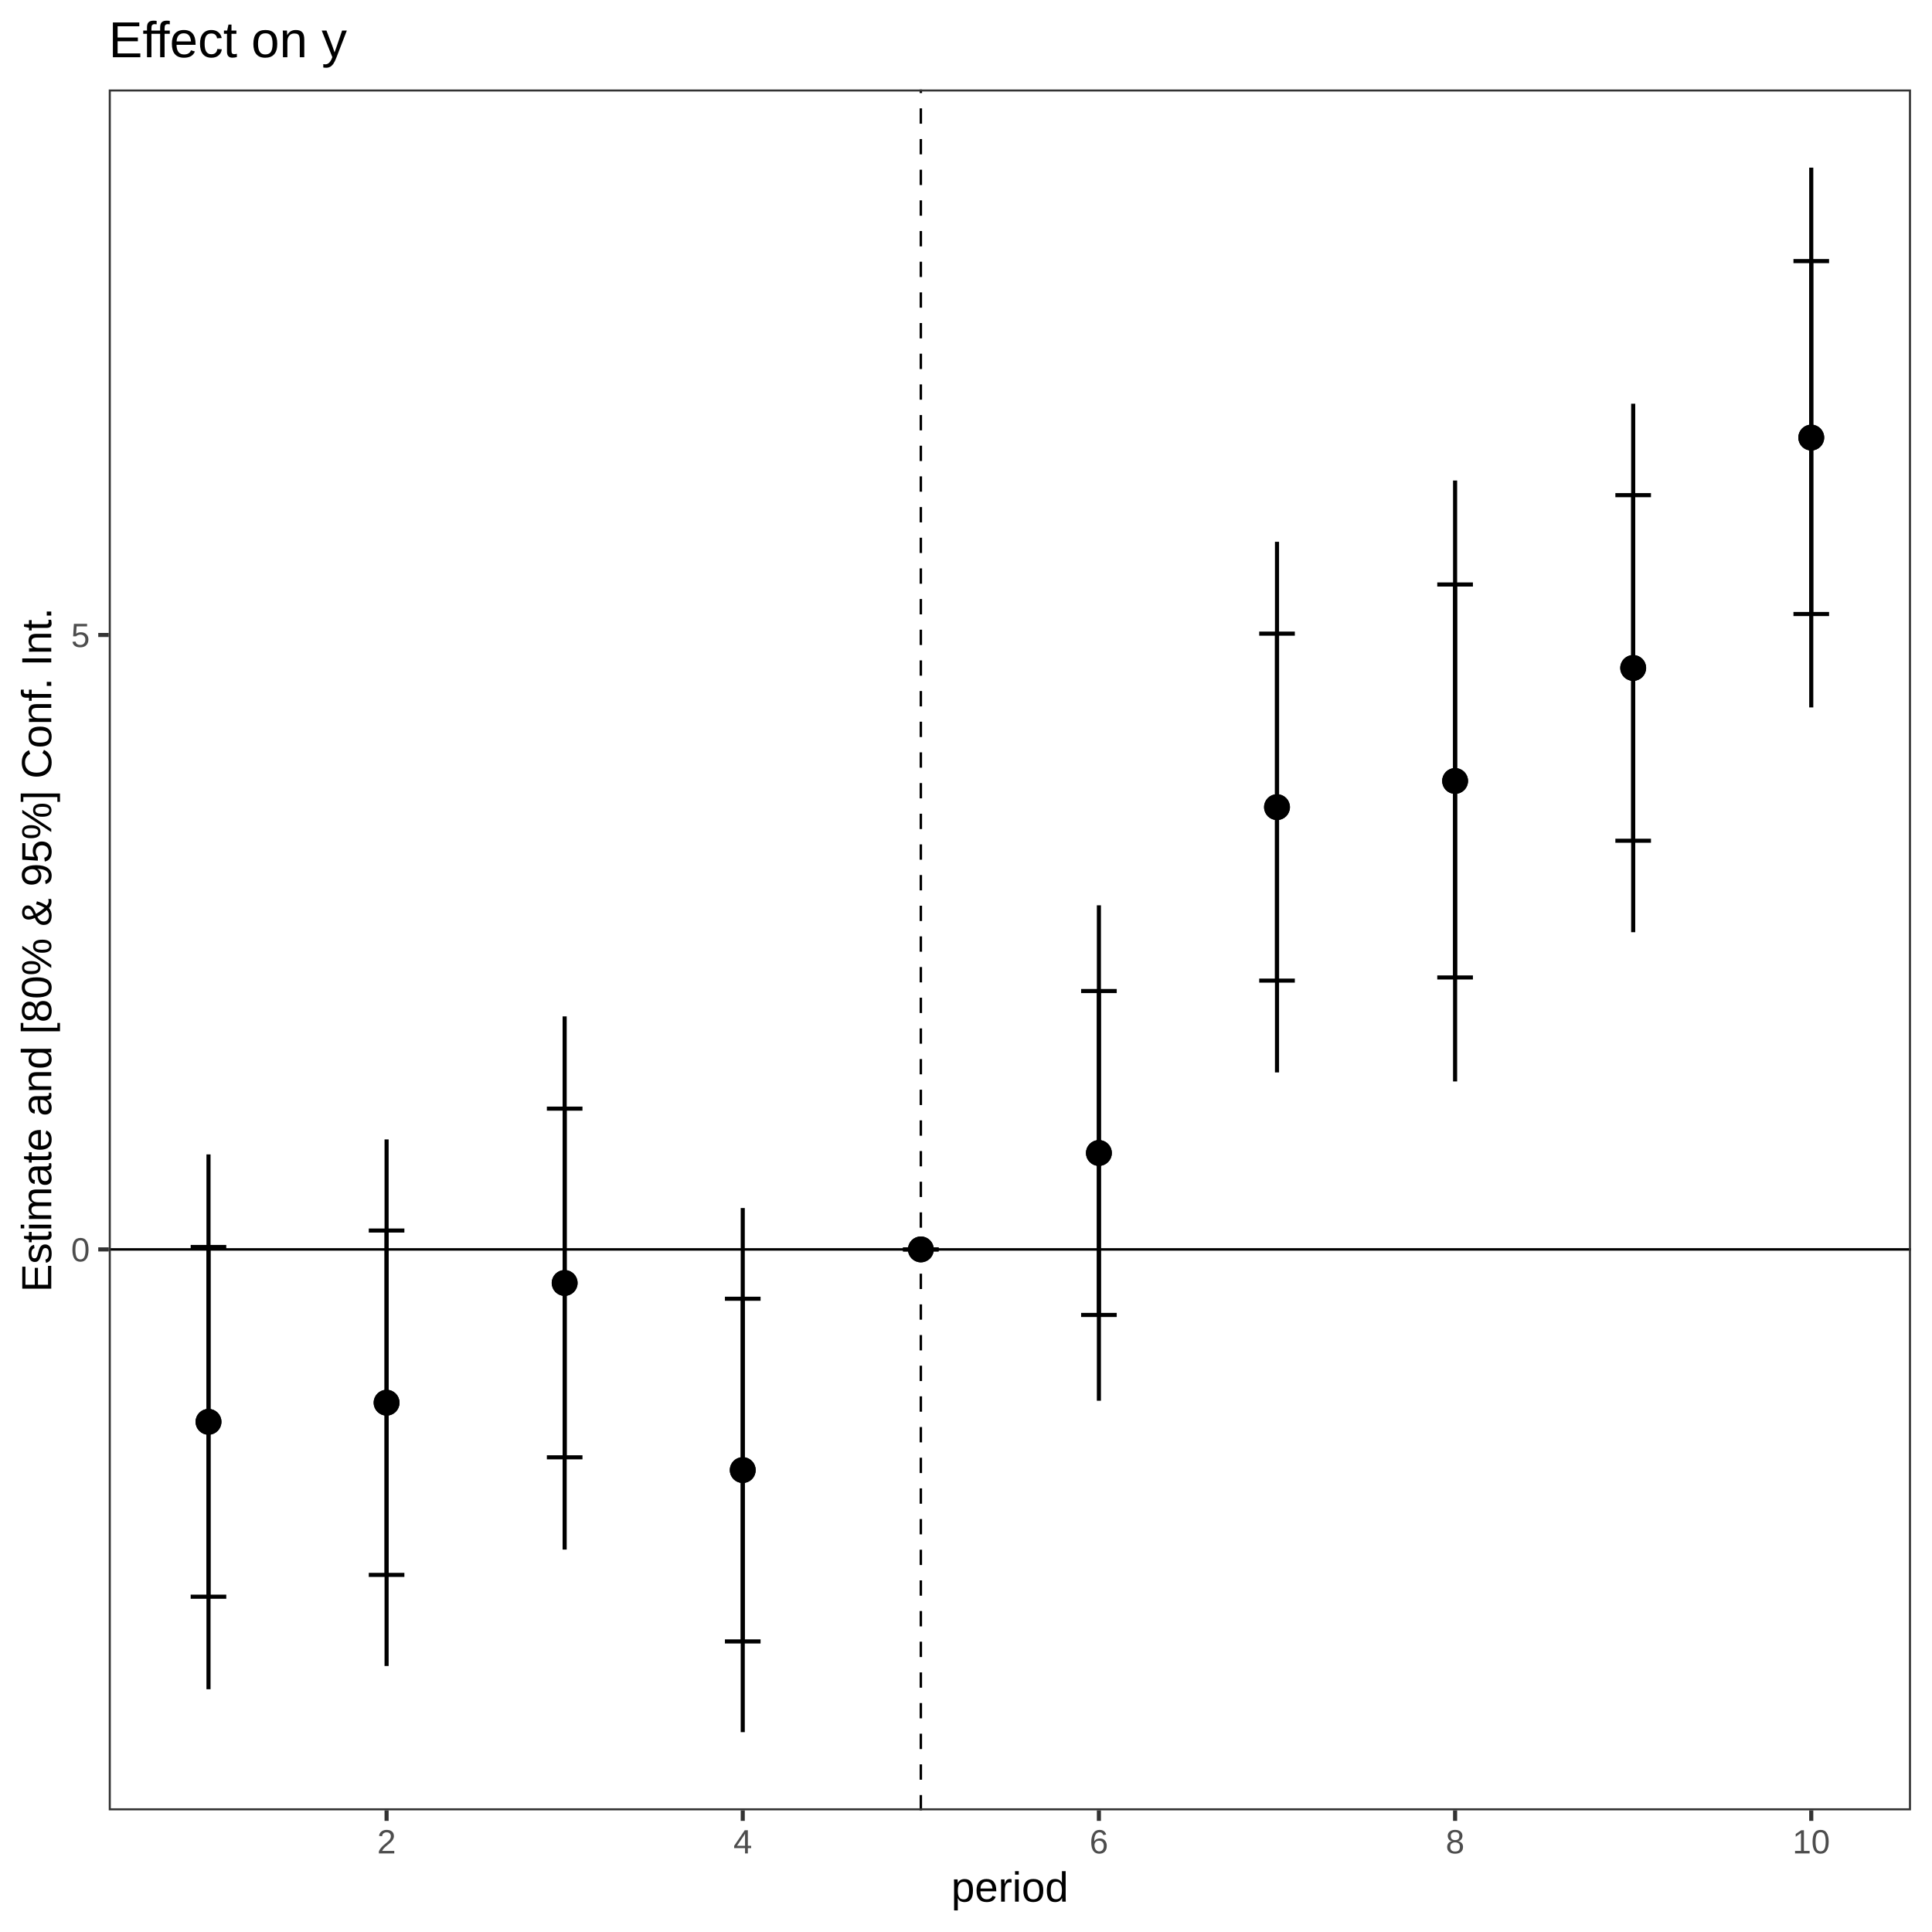
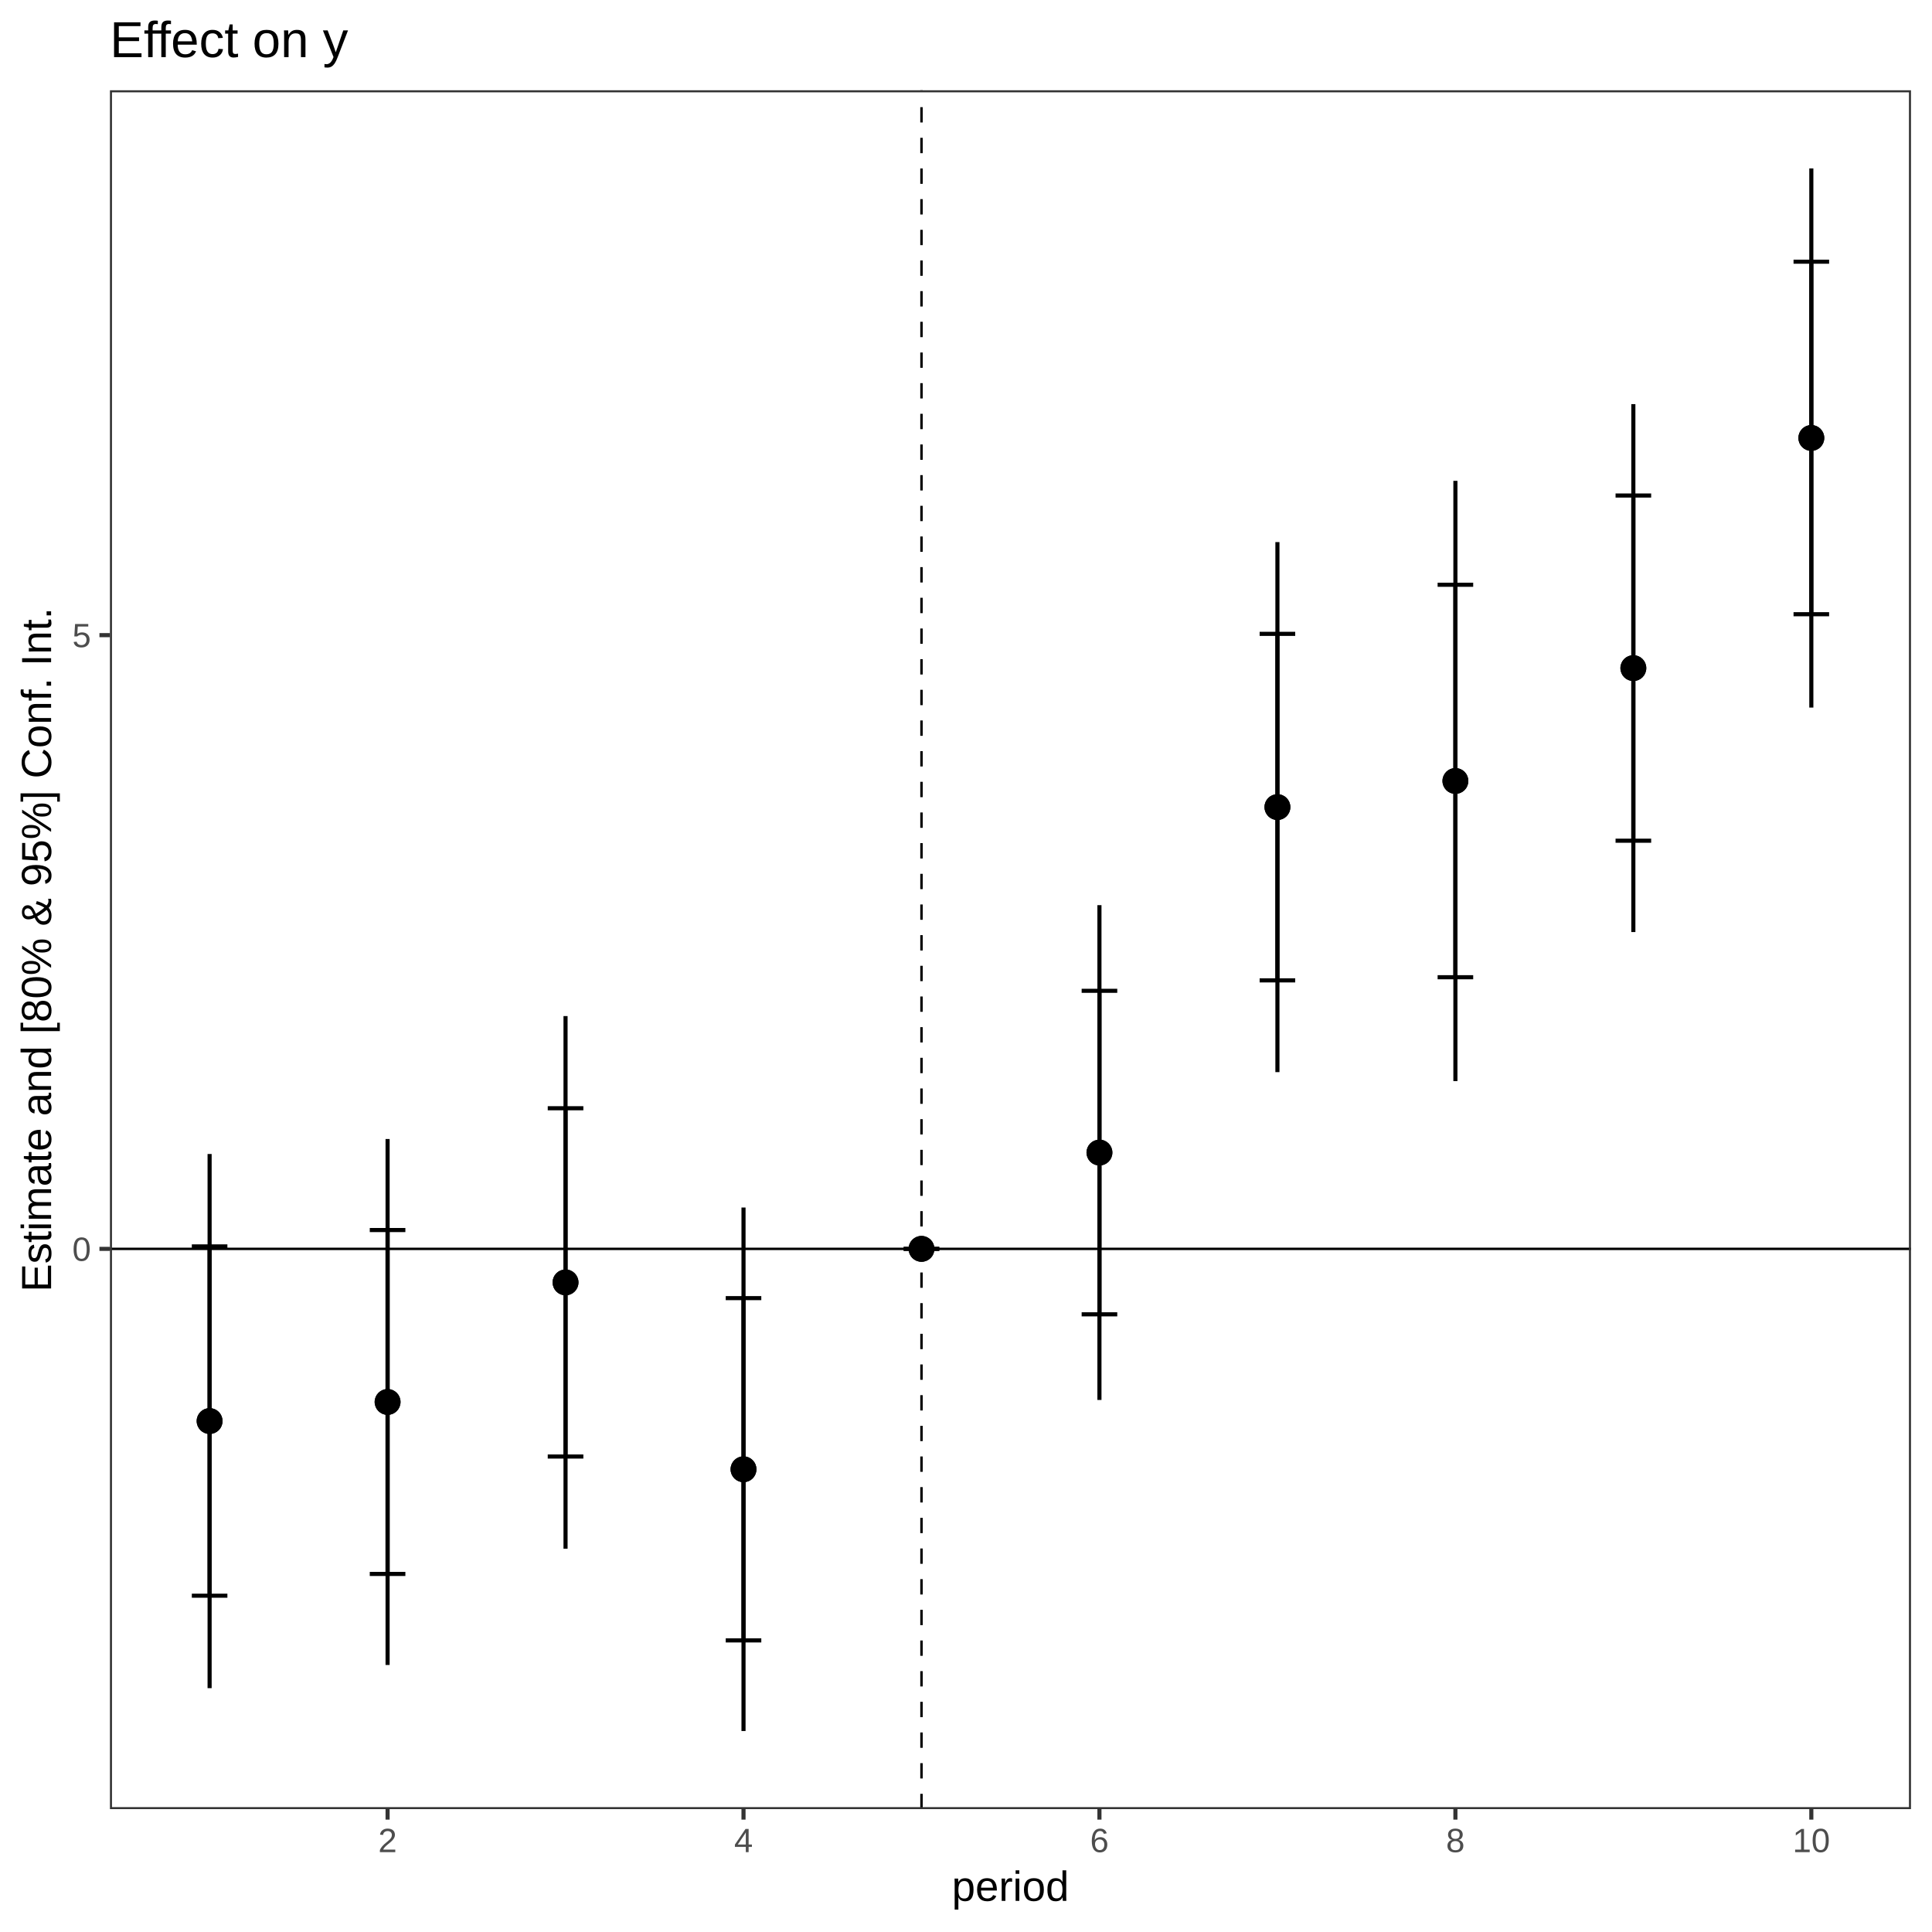
<svg xmlns="http://www.w3.org/2000/svg" class="svglite" width="504.00pt" height="504.00pt" viewBox="0 0 504.00 504.00">
  <defs>
    <style type="text/css">
    .svglite line, .svglite polyline, .svglite polygon, .svglite path, .svglite rect, .svglite circle {
      fill: none;
      stroke: #000000;
      stroke-linecap: round;
      stroke-linejoin: round;
      stroke-miterlimit: 10.00;
    }
    .svglite text {
      white-space: pre;
    }
  </style>
  </defs>
  <rect width="100%" height="100%" style="stroke: none; fill: #FFFFFF;" />
  <defs>
    <clipPath id="cpMC4wMHw1MDQuMDB8MC4wMHw1MDQuMDA=">
      <rect x="0.00" y="0.00" width="504.00" height="504.00" />
    </clipPath>
  </defs>
  <g clip-path="url(#cpMC4wMHw1MDQuMDB8MC4wMHw1MDQuMDA=)">
-     <rect x="0.00" y="-0" width="504.00" height="504.00" style="stroke-width: 1.07; stroke: #FFFFFF; fill: #FFFFFF;" />
+     <rect x="0" y="0.00" width="504.00" height="504.00" style="stroke-width: 1.07; stroke: #FFFFFF; fill: #FFFFFF;" />
  </g>
  <defs>
-     <clipPath id="cpMjguMzd8NDk4LjUyfDIzLjM0fDQ3Mi4yNw==">
-       <rect x="28.37" y="23.34" width="470.15" height="448.93" />
+     <clipPath id="cpMjguNjh8NDk4LjUyfDIzLjU1fDQ3MS45NQ==">
+       <rect x="28.68" y="23.55" width="469.84" height="448.40" />
    </clipPath>
  </defs>
-   <g clip-path="url(#cpMjguMzd8NDk4LjUyfDIzLjM0fDQ3Mi4yNw==)">
-     <rect x="28.37" y="23.34" width="470.15" height="448.93" style="stroke-width: 1.07; stroke: none; fill: #FFFFFF;" />
-     <line x1="240.22" y1="472.27" x2="240.22" y2="23.34" style="stroke-width: 0.64; stroke-dasharray: 4.00,4.00; stroke-linecap: butt;" />
-     <line x1="28.37" y1="325.93" x2="498.52" y2="325.93" style="stroke-width: 0.64; stroke-linecap: butt;" />
-     <line x1="54.39" y1="440.67" x2="54.39" y2="301.15" style="stroke-width: 1.07; stroke-linecap: butt;" />
-     <line x1="100.85" y1="434.61" x2="100.85" y2="297.24" style="stroke-width: 1.07; stroke-linecap: butt;" />
-     <line x1="147.30" y1="404.24" x2="147.30" y2="265.14" style="stroke-width: 1.07; stroke-linecap: butt;" />
-     <line x1="193.76" y1="451.86" x2="193.76" y2="315.14" style="stroke-width: 1.07; stroke-linecap: butt;" />
-     <line x1="240.22" y1="325.93" x2="240.22" y2="325.93" style="stroke-width: 1.07; stroke-linecap: butt;" />
-     <line x1="286.67" y1="365.40" x2="286.67" y2="236.17" style="stroke-width: 1.07; stroke-linecap: butt;" />
-     <line x1="333.13" y1="279.77" x2="333.13" y2="141.34" style="stroke-width: 1.07; stroke-linecap: butt;" />
-     <line x1="379.59" y1="282.12" x2="379.59" y2="125.35" style="stroke-width: 1.07; stroke-linecap: butt;" />
-     <line x1="426.05" y1="243.18" x2="426.05" y2="105.31" style="stroke-width: 1.07; stroke-linecap: butt;" />
-     <line x1="472.50" y1="184.55" x2="472.50" y2="43.74" style="stroke-width: 1.07; stroke-linecap: butt;" />
-     <polyline points="49.74,325.30 59.03,325.30 " style="stroke-width: 1.07; stroke-linecap: butt;" />
-     <polyline points="54.39,325.30 54.39,416.53 " style="stroke-width: 1.07; stroke-linecap: butt;" />
-     <polyline points="49.74,416.53 59.03,416.53 " style="stroke-width: 1.07; stroke-linecap: butt;" />
-     <polyline points="96.20,321.01 105.49,321.01 " style="stroke-width: 1.07; stroke-linecap: butt;" />
-     <polyline points="100.85,321.01 100.85,410.84 " style="stroke-width: 1.07; stroke-linecap: butt;" />
-     <polyline points="96.20,410.84 105.49,410.84 " style="stroke-width: 1.07; stroke-linecap: butt;" />
-     <polyline points="142.66,289.21 151.95,289.21 " style="stroke-width: 1.07; stroke-linecap: butt;" />
-     <polyline points="147.30,289.21 147.30,380.17 " style="stroke-width: 1.07; stroke-linecap: butt;" />
-     <polyline points="142.66,380.17 151.95,380.17 " style="stroke-width: 1.07; stroke-linecap: butt;" />
-     <polyline points="189.11,338.80 198.41,338.80 " style="stroke-width: 1.07; stroke-linecap: butt;" />
-     <polyline points="193.76,338.80 193.76,428.20 " style="stroke-width: 1.07; stroke-linecap: butt;" />
-     <polyline points="189.11,428.20 198.41,428.20 " style="stroke-width: 1.07; stroke-linecap: butt;" />
-     <polyline points="235.57,325.93 244.86,325.93 " style="stroke-width: 1.07; stroke-linecap: butt;" />
-     <polyline points="240.22,325.93 240.22,325.93 " style="stroke-width: 1.07; stroke-linecap: butt;" />
-     <polyline points="235.57,325.93 244.86,325.93 " style="stroke-width: 1.07; stroke-linecap: butt;" />
-     <polyline points="282.03,258.53 291.32,258.53 " style="stroke-width: 1.07; stroke-linecap: butt;" />
-     <polyline points="286.67,258.53 286.67,343.03 " style="stroke-width: 1.07; stroke-linecap: butt;" />
-     <polyline points="282.03,343.03 291.32,343.03 " style="stroke-width: 1.07; stroke-linecap: butt;" />
-     <polyline points="328.49,165.30 337.78,165.30 " style="stroke-width: 1.07; stroke-linecap: butt;" />
-     <polyline points="333.13,165.30 333.13,255.81 " style="stroke-width: 1.07; stroke-linecap: butt;" />
-     <polyline points="328.49,255.81 337.78,255.81 " style="stroke-width: 1.07; stroke-linecap: butt;" />
-     <polyline points="374.94,152.48 384.24,152.48 " style="stroke-width: 1.07; stroke-linecap: butt;" />
-     <polyline points="379.59,152.48 379.59,254.99 " style="stroke-width: 1.07; stroke-linecap: butt;" />
-     <polyline points="374.94,254.99 384.24,254.99 " style="stroke-width: 1.07; stroke-linecap: butt;" />
-     <polyline points="421.40,129.17 430.69,129.17 " style="stroke-width: 1.07; stroke-linecap: butt;" />
-     <polyline points="426.05,129.17 426.05,219.32 " style="stroke-width: 1.07; stroke-linecap: butt;" />
-     <polyline points="421.40,219.32 430.69,219.32 " style="stroke-width: 1.07; stroke-linecap: butt;" />
-     <polyline points="467.86,68.11 477.15,68.11 " style="stroke-width: 1.07; stroke-linecap: butt;" />
-     <polyline points="472.50,68.11 472.50,160.18 " style="stroke-width: 1.07; stroke-linecap: butt;" />
-     <polyline points="467.86,160.18 477.15,160.18 " style="stroke-width: 1.07; stroke-linecap: butt;" />
-     <circle cx="54.39" cy="370.91" r="3.02" style="stroke-width: 0.71; fill: #000000;" />
-     <circle cx="100.85" cy="365.92" r="3.02" style="stroke-width: 0.71; fill: #000000;" />
-     <circle cx="147.30" cy="334.69" r="3.02" style="stroke-width: 0.71; fill: #000000;" />
-     <circle cx="193.76" cy="383.50" r="3.02" style="stroke-width: 0.71; fill: #000000;" />
-     <circle cx="240.22" cy="325.93" r="3.02" style="stroke-width: 0.71; fill: #000000;" />
-     <circle cx="286.67" cy="300.78" r="3.02" style="stroke-width: 0.71; fill: #000000;" />
-     <circle cx="333.13" cy="210.56" r="3.02" style="stroke-width: 0.71; fill: #000000;" />
-     <circle cx="379.59" cy="203.73" r="3.02" style="stroke-width: 0.71; fill: #000000;" />
-     <circle cx="426.05" cy="174.25" r="3.02" style="stroke-width: 0.71; fill: #000000;" />
-     <circle cx="472.50" cy="114.15" r="3.02" style="stroke-width: 0.71; fill: #000000;" />
-     <circle cx="54.39" cy="370.91" r="3.02" style="stroke-width: 0.71; fill: #000000;" />
-     <circle cx="100.85" cy="365.92" r="3.02" style="stroke-width: 0.71; fill: #000000;" />
-     <circle cx="147.30" cy="334.69" r="3.02" style="stroke-width: 0.71; fill: #000000;" />
-     <circle cx="193.76" cy="383.50" r="3.02" style="stroke-width: 0.71; fill: #000000;" />
-     <circle cx="240.22" cy="325.93" r="3.02" style="stroke-width: 0.71; fill: #000000;" />
-     <circle cx="286.67" cy="300.78" r="3.02" style="stroke-width: 0.71; fill: #000000;" />
-     <circle cx="333.13" cy="210.56" r="3.02" style="stroke-width: 0.71; fill: #000000;" />
-     <circle cx="379.59" cy="203.73" r="3.02" style="stroke-width: 0.71; fill: #000000;" />
-     <circle cx="426.05" cy="174.25" r="3.02" style="stroke-width: 0.71; fill: #000000;" />
-     <circle cx="472.50" cy="114.15" r="3.02" style="stroke-width: 0.71; fill: #000000;" />
-     <rect x="28.37" y="23.34" width="470.15" height="448.93" style="stroke-width: 1.07; stroke: #333333;" />
+   <g clip-path="url(#cpMjguNjh8NDk4LjUyfDIzLjU1fDQ3MS45NQ==)">
+     <rect x="28.68" y="23.55" width="469.84" height="448.40" style="stroke-width: 1.07; stroke: none; fill: #FFFFFF;" />
+     <line x1="240.39" y1="471.95" x2="240.39" y2="23.55" style="stroke-width: 0.64; stroke-dasharray: 4.00,4.00; stroke-linecap: butt;" />
+     <line x1="28.68" y1="325.79" x2="498.52" y2="325.79" style="stroke-width: 0.64; stroke-linecap: butt;" />
+     <line x1="54.68" y1="440.39" x2="54.68" y2="301.04" style="stroke-width: 1.07; stroke-linecap: butt;" />
+     <line x1="101.11" y1="434.34" x2="101.11" y2="297.13" style="stroke-width: 1.07; stroke-linecap: butt;" />
+     <line x1="147.53" y1="404.01" x2="147.53" y2="265.07" style="stroke-width: 1.07; stroke-linecap: butt;" />
+     <line x1="193.96" y1="451.57" x2="193.96" y2="315.01" style="stroke-width: 1.07; stroke-linecap: butt;" />
+     <line x1="240.39" y1="325.79" x2="240.39" y2="325.79" style="stroke-width: 1.07; stroke-linecap: butt;" />
+     <line x1="286.81" y1="365.21" x2="286.81" y2="236.13" style="stroke-width: 1.07; stroke-linecap: butt;" />
+     <line x1="333.24" y1="279.68" x2="333.24" y2="141.42" style="stroke-width: 1.07; stroke-linecap: butt;" />
+     <line x1="379.67" y1="282.03" x2="379.67" y2="125.44" style="stroke-width: 1.07; stroke-linecap: butt;" />
+     <line x1="426.09" y1="243.14" x2="426.09" y2="105.43" style="stroke-width: 1.07; stroke-linecap: butt;" />
+     <line x1="472.52" y1="184.58" x2="472.52" y2="43.93" style="stroke-width: 1.07; stroke-linecap: butt;" />
+     <polyline points="50.04,325.15 59.32,325.15 " style="stroke-width: 1.07; stroke-linecap: butt;" />
+     <polyline points="54.68,325.15 54.68,416.27 " style="stroke-width: 1.07; stroke-linecap: butt;" />
+     <polyline points="50.04,416.27 59.32,416.27 " style="stroke-width: 1.07; stroke-linecap: butt;" />
+     <polyline points="96.46,320.88 105.75,320.88 " style="stroke-width: 1.07; stroke-linecap: butt;" />
+     <polyline points="101.11,320.88 101.11,410.59 " style="stroke-width: 1.07; stroke-linecap: butt;" />
+     <polyline points="96.46,410.59 105.75,410.59 " style="stroke-width: 1.07; stroke-linecap: butt;" />
+     <polyline points="142.89,289.11 152.18,289.11 " style="stroke-width: 1.07; stroke-linecap: butt;" />
+     <polyline points="147.53,289.11 147.53,379.96 " style="stroke-width: 1.07; stroke-linecap: butt;" />
+     <polyline points="142.89,379.96 152.18,379.96 " style="stroke-width: 1.07; stroke-linecap: butt;" />
+     <polyline points="189.32,338.64 198.60,338.64 " style="stroke-width: 1.07; stroke-linecap: butt;" />
+     <polyline points="193.96,338.64 193.96,427.93 " style="stroke-width: 1.07; stroke-linecap: butt;" />
+     <polyline points="189.32,427.93 198.60,427.93 " style="stroke-width: 1.07; stroke-linecap: butt;" />
+     <polyline points="235.74,325.79 245.03,325.79 " style="stroke-width: 1.07; stroke-linecap: butt;" />
+     <polyline points="240.39,325.79 240.39,325.79 " style="stroke-width: 1.07; stroke-linecap: butt;" />
+     <polyline points="235.74,325.79 245.03,325.79 " style="stroke-width: 1.07; stroke-linecap: butt;" />
+     <polyline points="282.17,258.47 291.46,258.47 " style="stroke-width: 1.07; stroke-linecap: butt;" />
+     <polyline points="286.81,258.47 286.81,342.87 " style="stroke-width: 1.07; stroke-linecap: butt;" />
+     <polyline points="282.17,342.87 291.46,342.87 " style="stroke-width: 1.07; stroke-linecap: butt;" />
+     <polyline points="328.60,165.35 337.88,165.35 " style="stroke-width: 1.07; stroke-linecap: butt;" />
+     <polyline points="333.24,165.35 333.24,255.75 " style="stroke-width: 1.07; stroke-linecap: butt;" />
+     <polyline points="328.60,255.75 337.88,255.75 " style="stroke-width: 1.07; stroke-linecap: butt;" />
+     <polyline points="375.03,152.54 384.31,152.54 " style="stroke-width: 1.07; stroke-linecap: butt;" />
+     <polyline points="379.67,152.54 379.67,254.93 " style="stroke-width: 1.07; stroke-linecap: butt;" />
+     <polyline points="375.03,254.93 384.31,254.93 " style="stroke-width: 1.07; stroke-linecap: butt;" />
+     <polyline points="421.45,129.27 430.74,129.27 " style="stroke-width: 1.07; stroke-linecap: butt;" />
+     <polyline points="426.09,129.27 426.09,219.31 " style="stroke-width: 1.07; stroke-linecap: butt;" />
+     <polyline points="421.45,219.31 430.74,219.31 " style="stroke-width: 1.07; stroke-linecap: butt;" />
+     <polyline points="467.88,68.27 477.16,68.27 " style="stroke-width: 1.07; stroke-linecap: butt;" />
+     <polyline points="472.52,68.27 472.52,160.23 " style="stroke-width: 1.07; stroke-linecap: butt;" />
+     <polyline points="467.88,160.23 477.16,160.23 " style="stroke-width: 1.07; stroke-linecap: butt;" />
+     <circle cx="54.68" cy="370.71" r="3.02" style="stroke-width: 0.71; fill: #000000;" />
+     <circle cx="101.11" cy="365.73" r="3.02" style="stroke-width: 0.71; fill: #000000;" />
+     <circle cx="147.53" cy="334.54" r="3.02" style="stroke-width: 0.71; fill: #000000;" />
+     <circle cx="193.96" cy="383.29" r="3.02" style="stroke-width: 0.71; fill: #000000;" />
+     <circle cx="240.39" cy="325.79" r="3.02" style="stroke-width: 0.71; fill: #000000;" />
+     <circle cx="286.81" cy="300.67" r="3.02" style="stroke-width: 0.71; fill: #000000;" />
+     <circle cx="333.24" cy="210.55" r="3.02" style="stroke-width: 0.71; fill: #000000;" />
+     <circle cx="379.67" cy="203.73" r="3.02" style="stroke-width: 0.71; fill: #000000;" />
+     <circle cx="426.09" cy="174.29" r="3.02" style="stroke-width: 0.71; fill: #000000;" />
+     <circle cx="472.52" cy="114.25" r="3.02" style="stroke-width: 0.71; fill: #000000;" />
+     <circle cx="54.68" cy="370.71" r="3.02" style="stroke-width: 0.71; fill: #000000;" />
+     <circle cx="101.11" cy="365.73" r="3.02" style="stroke-width: 0.71; fill: #000000;" />
+     <circle cx="147.53" cy="334.54" r="3.02" style="stroke-width: 0.71; fill: #000000;" />
+     <circle cx="193.96" cy="383.29" r="3.02" style="stroke-width: 0.71; fill: #000000;" />
+     <circle cx="240.39" cy="325.79" r="3.02" style="stroke-width: 0.71; fill: #000000;" />
+     <circle cx="286.81" cy="300.67" r="3.02" style="stroke-width: 0.71; fill: #000000;" />
+     <circle cx="333.24" cy="210.55" r="3.02" style="stroke-width: 0.71; fill: #000000;" />
+     <circle cx="379.67" cy="203.73" r="3.02" style="stroke-width: 0.71; fill: #000000;" />
+     <circle cx="426.09" cy="174.29" r="3.02" style="stroke-width: 0.71; fill: #000000;" />
+     <circle cx="472.52" cy="114.25" r="3.02" style="stroke-width: 0.71; fill: #000000;" />
+     <rect x="28.68" y="23.55" width="469.84" height="448.40" style="stroke-width: 1.07; stroke: #333333;" />
  </g>
  <g clip-path="url(#cpMC4wMHw1MDQuMDB8MC4wMHw1MDQuMDA=)">
-     <text x="23.44" y="329.08" text-anchor="end" style="font-size: 8.80px;fill: #4D4D4D; font-family: &quot;Arial&quot;;" textLength="4.90px" lengthAdjust="spacingAndGlyphs">0</text>
-     <text x="23.44" y="168.79" text-anchor="end" style="font-size: 8.80px;fill: #4D4D4D; font-family: &quot;Arial&quot;;" textLength="4.90px" lengthAdjust="spacingAndGlyphs">5</text>
-     <polyline points="25.63,325.93 28.37,325.93 " style="stroke-width: 1.07; stroke: #333333; stroke-linecap: butt;" />
-     <polyline points="25.63,165.64 28.37,165.64 " style="stroke-width: 1.07; stroke: #333333; stroke-linecap: butt;" />
-     <polyline points="100.85,475.01 100.85,472.27 " style="stroke-width: 1.07; stroke: #333333; stroke-linecap: butt;" />
-     <polyline points="193.76,475.01 193.76,472.27 " style="stroke-width: 1.07; stroke: #333333; stroke-linecap: butt;" />
-     <polyline points="286.67,475.01 286.67,472.27 " style="stroke-width: 1.07; stroke: #333333; stroke-linecap: butt;" />
-     <polyline points="379.59,475.01 379.59,472.27 " style="stroke-width: 1.07; stroke: #333333; stroke-linecap: butt;" />
-     <polyline points="472.50,475.01 472.50,472.27 " style="stroke-width: 1.07; stroke: #333333; stroke-linecap: butt;" />
-     <text x="100.85" y="483.50" text-anchor="middle" style="font-size: 8.80px;fill: #4D4D4D; font-family: &quot;Arial&quot;;" textLength="4.90px" lengthAdjust="spacingAndGlyphs">2</text>
-     <text x="193.76" y="483.50" text-anchor="middle" style="font-size: 8.80px;fill: #4D4D4D; font-family: &quot;Arial&quot;;" textLength="4.90px" lengthAdjust="spacingAndGlyphs">4</text>
-     <text x="286.67" y="483.50" text-anchor="middle" style="font-size: 8.80px;fill: #4D4D4D; font-family: &quot;Arial&quot;;" textLength="4.90px" lengthAdjust="spacingAndGlyphs">6</text>
-     <text x="379.59" y="483.50" text-anchor="middle" style="font-size: 8.80px;fill: #4D4D4D; font-family: &quot;Arial&quot;;" textLength="4.90px" lengthAdjust="spacingAndGlyphs">8</text>
-     <text x="472.50" y="483.50" text-anchor="middle" style="font-size: 8.80px;fill: #4D4D4D; font-family: &quot;Arial&quot;;" textLength="9.79px" lengthAdjust="spacingAndGlyphs">10</text>
-     <text x="263.45" y="496.09" text-anchor="middle" style="font-size: 11.00px; font-family: &quot;Arial&quot;;" textLength="30.59px" lengthAdjust="spacingAndGlyphs">period</text>
-     <text transform="translate(13.37,247.80) rotate(-90)" text-anchor="middle" style="font-size: 11.00px; font-family: &quot;Arial&quot;;" textLength="178.51px" lengthAdjust="spacingAndGlyphs">Estimate and [80% &amp; 95%] Conf. Int.</text>
-     <text x="28.37" y="14.94" style="font-size: 13.20px; font-family: &quot;Arial&quot;;" textLength="62.32px" lengthAdjust="spacingAndGlyphs">Effect on y</text>
+     <text x="23.75" y="328.93" text-anchor="end" style="font-size: 8.80px;fill: #4D4D4D; font-family: &quot;Arial&quot;;" textLength="5.03px" lengthAdjust="spacingAndGlyphs">0</text>
+     <text x="23.75" y="168.83" text-anchor="end" style="font-size: 8.80px;fill: #4D4D4D; font-family: &quot;Arial&quot;;" textLength="5.03px" lengthAdjust="spacingAndGlyphs">5</text>
+     <polyline points="25.94,325.79 28.68,325.79 " style="stroke-width: 1.07; stroke: #333333; stroke-linecap: butt;" />
+     <polyline points="25.94,165.69 28.68,165.69 " style="stroke-width: 1.07; stroke: #333333; stroke-linecap: butt;" />
+     <polyline points="101.11,474.69 101.11,471.95 " style="stroke-width: 1.07; stroke: #333333; stroke-linecap: butt;" />
+     <polyline points="193.96,474.69 193.96,471.95 " style="stroke-width: 1.07; stroke: #333333; stroke-linecap: butt;" />
+     <polyline points="286.81,474.69 286.81,471.95 " style="stroke-width: 1.07; stroke: #333333; stroke-linecap: butt;" />
+     <polyline points="379.67,474.69 379.67,471.95 " style="stroke-width: 1.07; stroke: #333333; stroke-linecap: butt;" />
+     <polyline points="472.52,474.69 472.52,471.95 " style="stroke-width: 1.07; stroke: #333333; stroke-linecap: butt;" />
+     <text x="101.11" y="483.17" text-anchor="middle" style="font-size: 8.80px;fill: #4D4D4D; font-family: &quot;Arial&quot;;" textLength="5.03px" lengthAdjust="spacingAndGlyphs">2</text>
+     <text x="193.96" y="483.17" text-anchor="middle" style="font-size: 8.80px;fill: #4D4D4D; font-family: &quot;Arial&quot;;" textLength="5.03px" lengthAdjust="spacingAndGlyphs">4</text>
+     <text x="286.81" y="483.17" text-anchor="middle" style="font-size: 8.80px;fill: #4D4D4D; font-family: &quot;Arial&quot;;" textLength="5.03px" lengthAdjust="spacingAndGlyphs">6</text>
+     <text x="379.67" y="483.17" text-anchor="middle" style="font-size: 8.80px;fill: #4D4D4D; font-family: &quot;Arial&quot;;" textLength="5.03px" lengthAdjust="spacingAndGlyphs">8</text>
+     <text x="472.52" y="483.17" text-anchor="middle" style="font-size: 8.80px;fill: #4D4D4D; font-family: &quot;Arial&quot;;" textLength="10.07px" lengthAdjust="spacingAndGlyphs">10</text>
+     <text x="263.60" y="495.88" text-anchor="middle" style="font-size: 11.00px; font-family: &quot;Arial&quot;;" textLength="33.78px" lengthAdjust="spacingAndGlyphs">period</text>
+     <text transform="translate(13.33,247.75) rotate(-90)" text-anchor="middle" style="font-size: 11.00px; font-family: &quot;Arial&quot;;" textLength="185.08px" lengthAdjust="spacingAndGlyphs">Estimate and [80% &amp; 95%] Conf. Int.</text>
+     <text x="28.68" y="14.90" style="font-size: 13.20px; font-family: &quot;Arial&quot;;" textLength="64.64px" lengthAdjust="spacingAndGlyphs">Effect on y</text>
  </g>
</svg>
